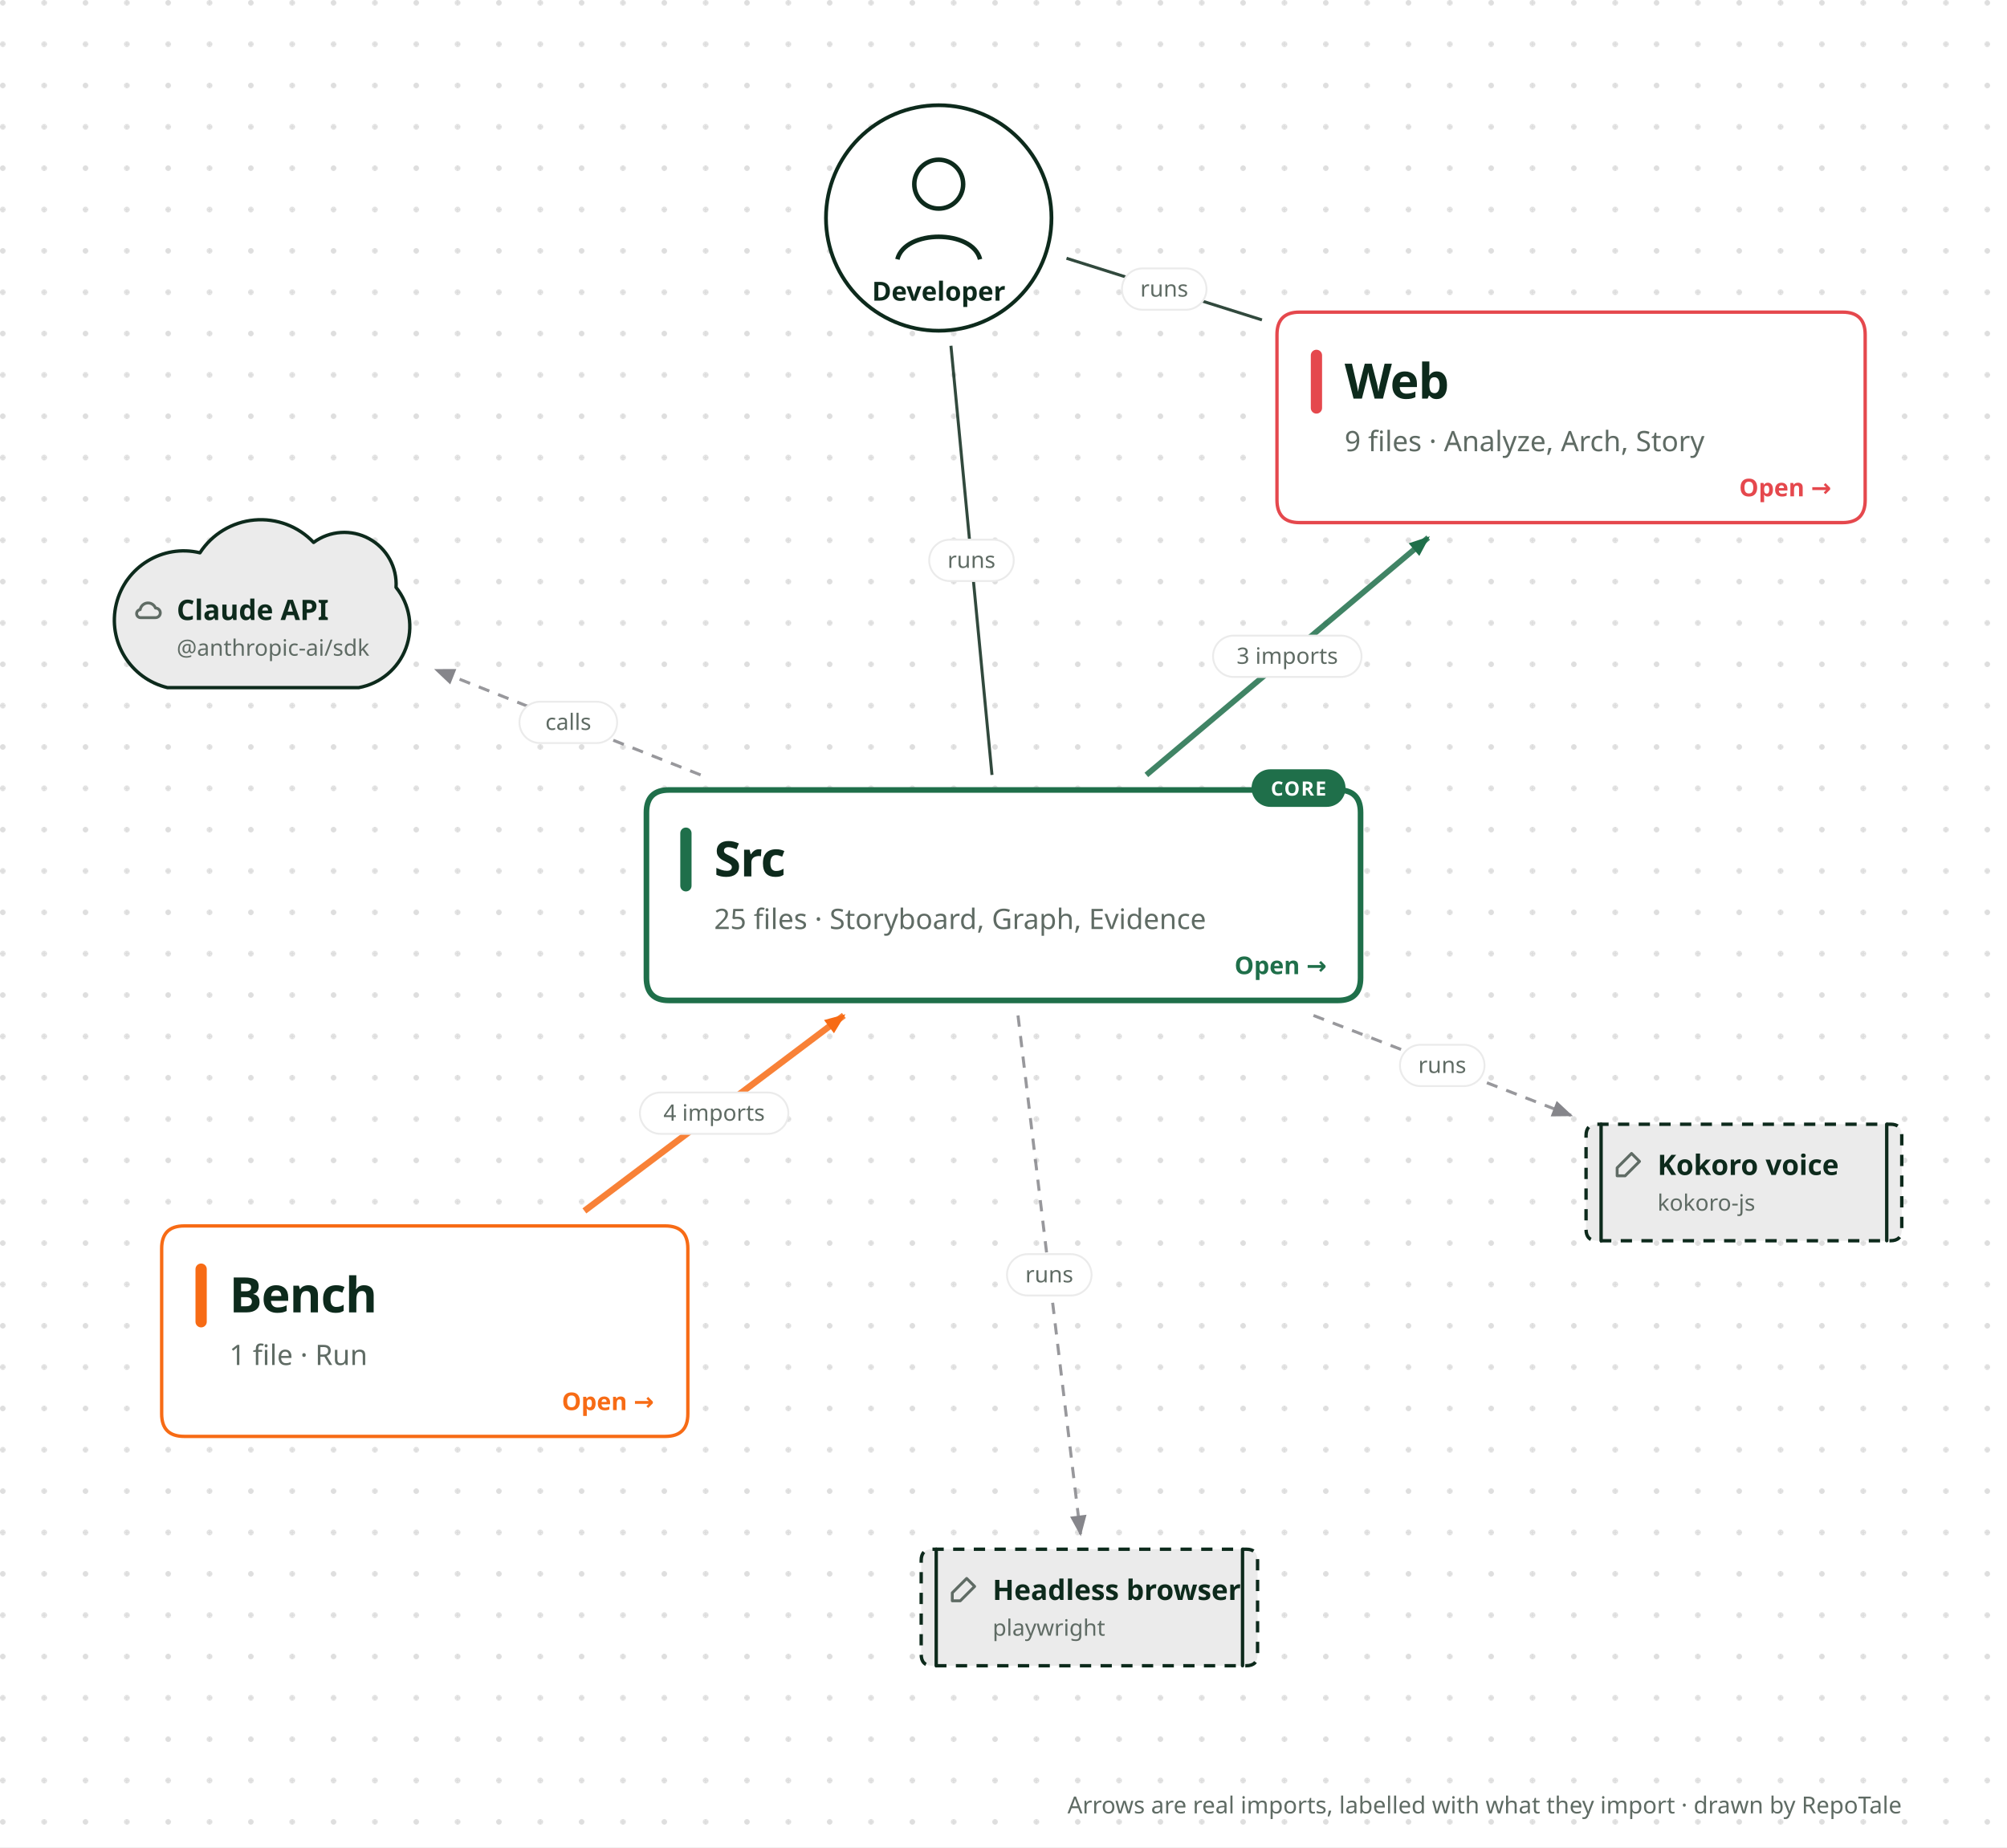
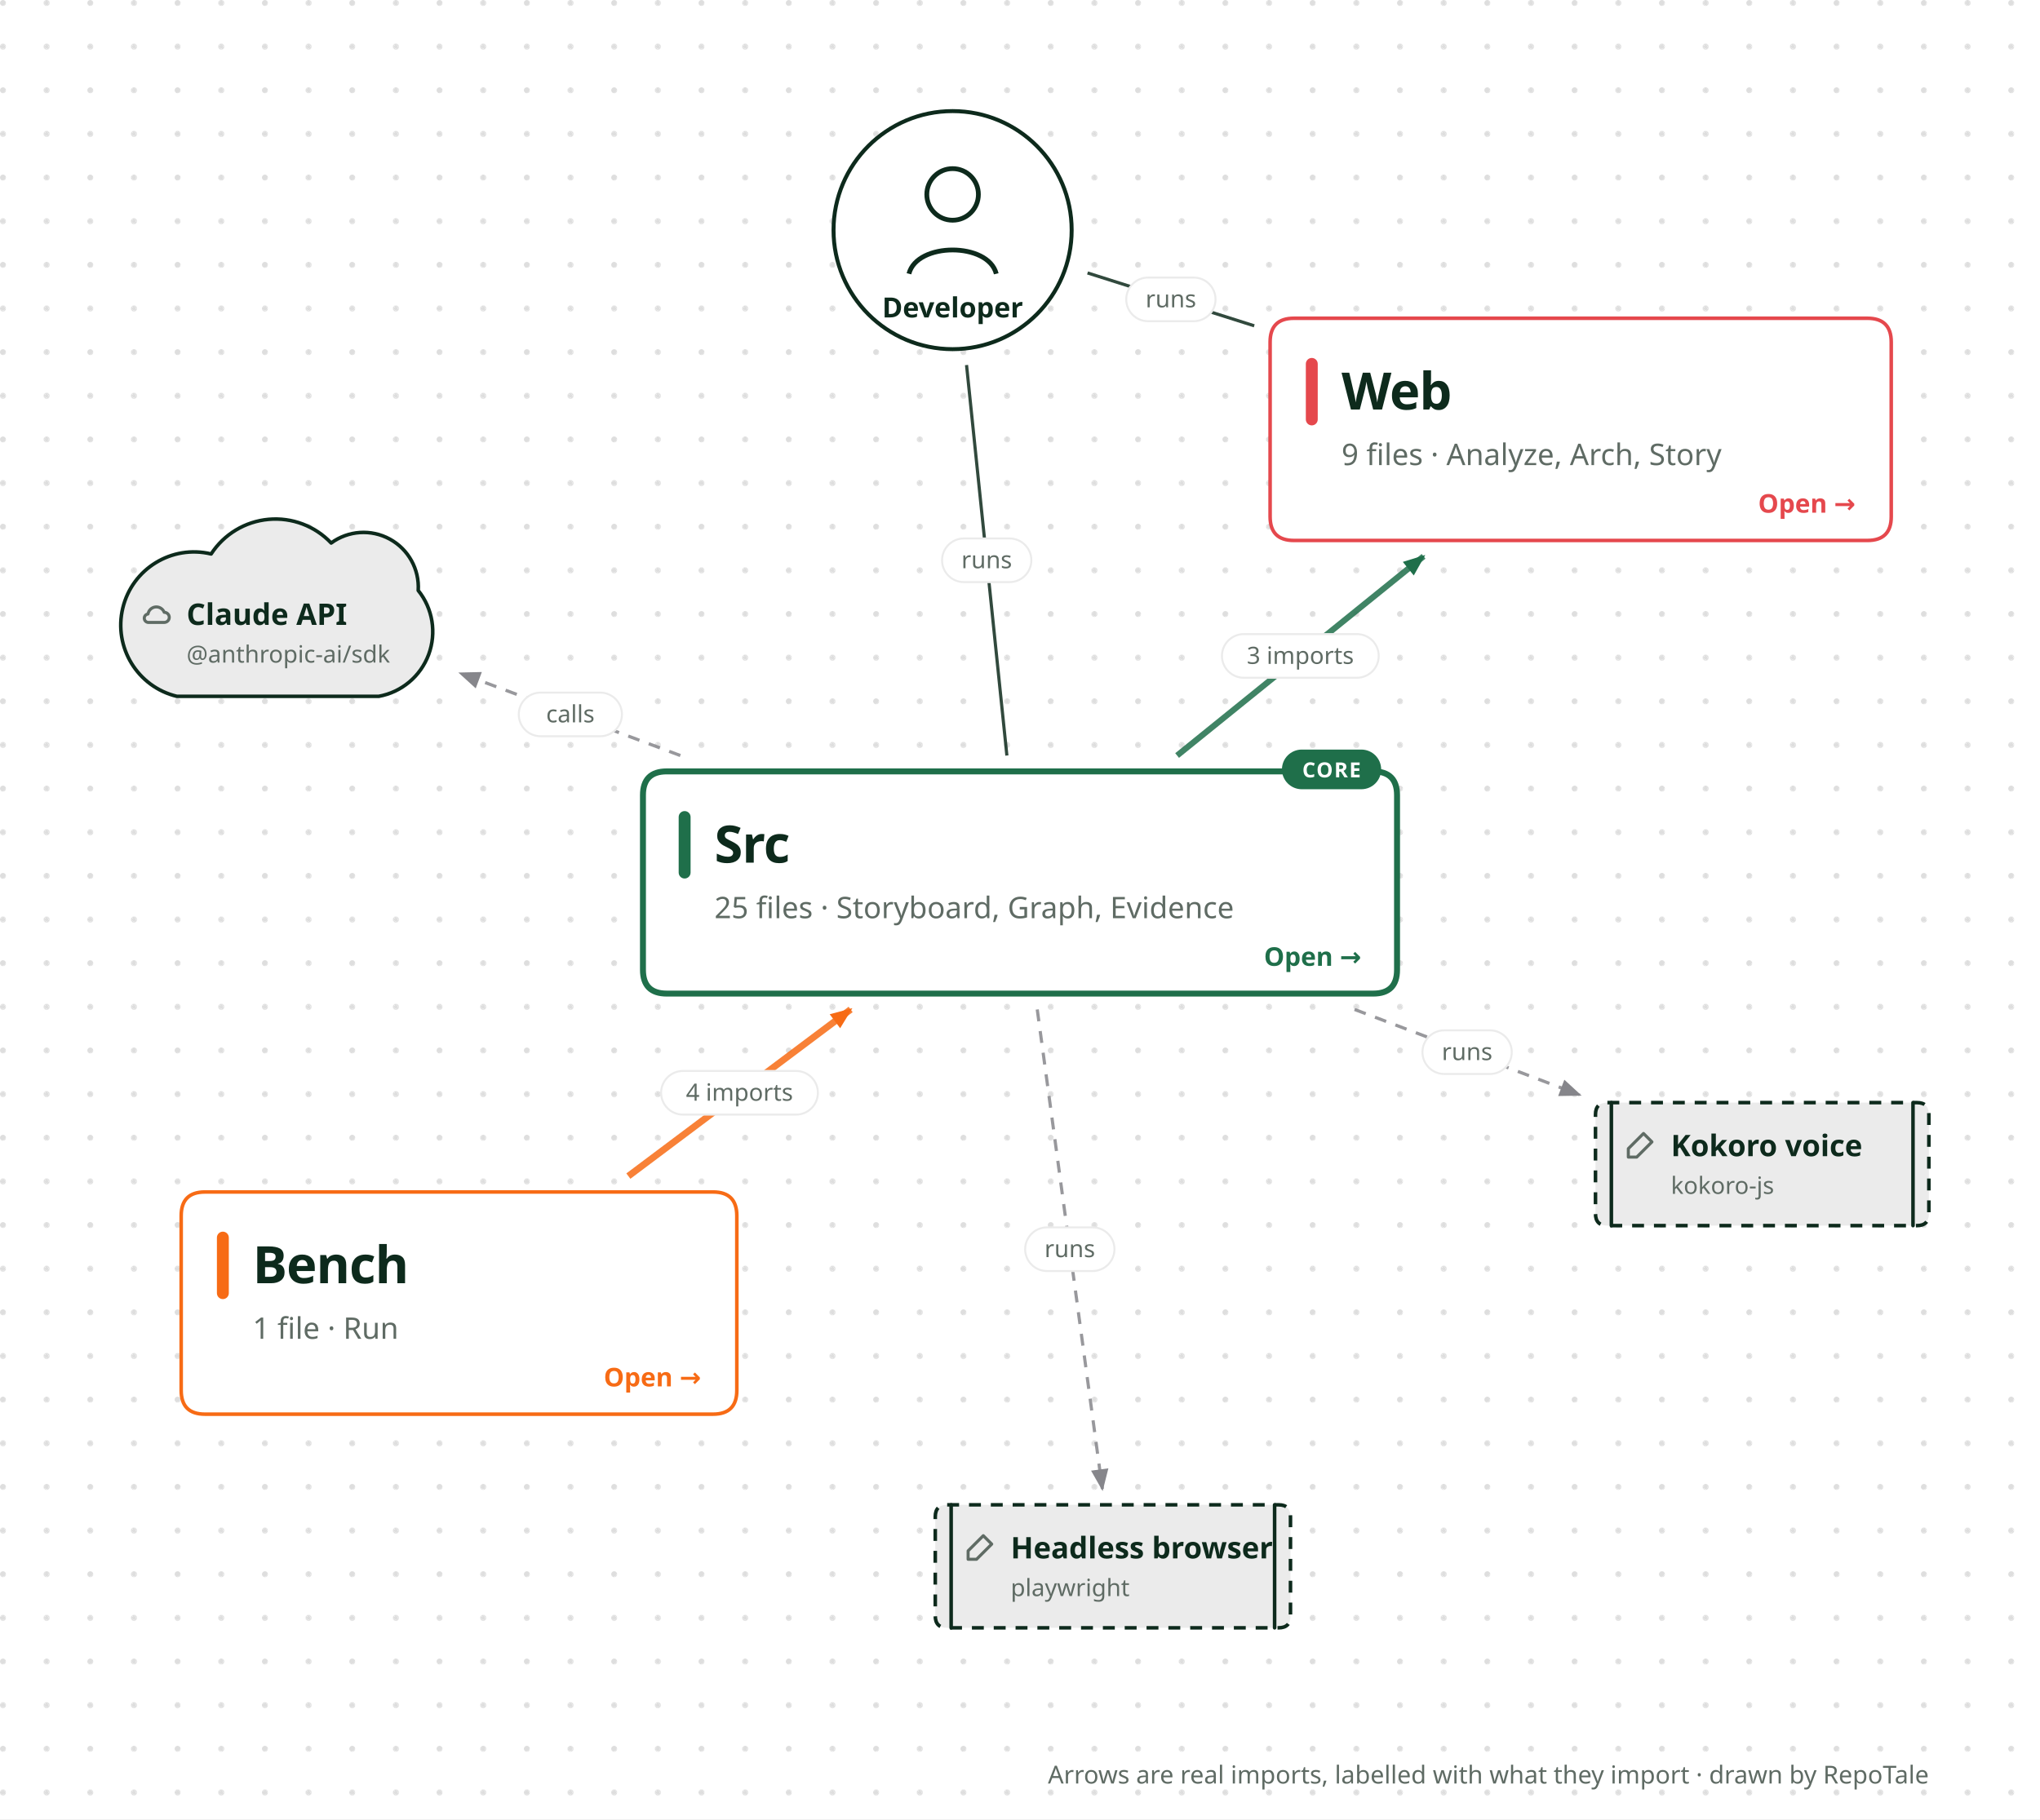
- <svg xmlns="http://www.w3.org/2000/svg" viewBox="0 0 1068 983" width="1068" height="983" font-family="'General Sans', 'Segoe UI', system-ui, sans-serif" role="img" aria-label="Architecture of HarshDubey23/RepoTale">
+ <svg xmlns="http://www.w3.org/2000/svg" viewBox="0 0 1028 917" width="1028" height="917" font-family="'General Sans', 'Segoe UI', system-ui, sans-serif" role="img" aria-label="Architecture of HarshDubey23/RepoTale">
  <defs>
    <pattern id="dots" width="22" height="22" patternUnits="userSpaceOnUse">
      <circle cx="1.5" cy="1.5" r="1.5" fill="#dedede" />
    </pattern>
    <marker id="m1f6f4a" viewBox="0 0 10 10" refX="9" refY="5" markerWidth="11" markerHeight="11" markerUnits="userSpaceOnUse" orient="auto-start-reverse">
      <path d="M0 1L10 5L0 9z" fill="#1f6f4a" />
    </marker>
    <marker id="me5484d" viewBox="0 0 10 10" refX="9" refY="5" markerWidth="11" markerHeight="11" markerUnits="userSpaceOnUse" orient="auto-start-reverse">
      <path d="M0 1L10 5L0 9z" fill="#e5484d" />
    </marker>
    <marker id="mf76b15" viewBox="0 0 10 10" refX="9" refY="5" markerWidth="11" markerHeight="11" markerUnits="userSpaceOnUse" orient="auto-start-reverse">
      <path d="M0 1L10 5L0 9z" fill="#f76b15" />
    </marker>
    <marker id="m86868b" viewBox="0 0 10 10" refX="9" refY="5" markerWidth="11" markerHeight="11" markerUnits="userSpaceOnUse" orient="auto-start-reverse">
      <path d="M0 1L10 5L0 9z" fill="#86868b" />
    </marker>
  </defs>
-   <rect width="1068" height="983" fill="#ffffff" />
-   <rect width="1068" height="983" fill="url(#dots)" />
+   <rect width="1028" height="917" fill="#ffffff" />
+   <rect width="1028" height="917" fill="url(#dots)" />
  <g transform="translate(0 0)">
-     <path class="edge" data-from="g3" data-to="g0" d="M310.986 644.38 L449.042 540.38" fill="none" stroke="#f76b15" stroke-width="3.4" stroke-opacity="0.85" marker-end="url(#mf76b15)" />
-     <path class="edge" data-from="g0" data-to="g1" d="M610.021 412.38 L760.009 286.108" fill="none" stroke="#1f6f4a" stroke-width="3.026" stroke-opacity="0.85" marker-end="url(#m1f6f4a)" />
-     <path class="edge" data-from="g0" data-to="svc:Kokoro voice" d="M698.946 540.38 L836 593.558" fill="none" stroke="#86868b" stroke-width="1.6" stroke-opacity="0.85" stroke-dasharray="6 5" marker-end="url(#m86868b)" />
-     <path class="edge" data-from="g0" data-to="svc:Headless browser" d="M541.716 540.38 L574.997 816.42" fill="none" stroke="#86868b" stroke-width="1.6" stroke-opacity="0.85" stroke-dasharray="6 5" marker-end="url(#m86868b)" />
-     <path class="edge" data-from="g0" data-to="svc:Claude API" d="M372.825 412.38 L232 356.461" fill="none" stroke="#86868b" stroke-width="1.6" stroke-opacity="0.85" stroke-dasharray="6 5" marker-end="url(#m86868b)" />
-     <path class="edge" data-from="actor" data-to="g0" d="M506.033 184 L527.878 412.38" fill="none" stroke="#0d2a1c" stroke-width="1.6" stroke-opacity="0.85" marker-end="url(#m0d2a1c)" />
-     <path class="edge" data-from="actor" data-to="g1" d="M567.529 137.442 L671.529 170.237" fill="none" stroke="#0d2a1c" stroke-width="1.6" stroke-opacity="0.85" marker-end="url(#m0d2a1c)" />
+     <path class="edge" data-from="g3" data-to="g0" d="M316.646 592.827 L428.658 508.827" fill="none" stroke="#f76b15" stroke-width="3.4" stroke-opacity="0.85" marker-end="url(#mf76b15)" />
+     <path class="edge" data-from="g0" data-to="g1" d="M593.169 380.827 L717.368 280.424" fill="none" stroke="#1f6f4a" stroke-width="3.026" stroke-opacity="0.85" marker-end="url(#m1f6f4a)" />
+     <path class="edge" data-from="g0" data-to="svc:Kokoro voice" d="M682.612 508.827 L796 551.865" fill="none" stroke="#86868b" stroke-width="1.6" stroke-opacity="0.85" stroke-dasharray="6 5" marker-end="url(#m86868b)" />
+     <path class="edge" data-from="g0" data-to="svc:Headless browser" d="M522.69 508.827 L555.509 750.517" fill="none" stroke="#86868b" stroke-width="1.6" stroke-opacity="0.85" stroke-dasharray="6 5" marker-end="url(#m86868b)" />
+     <path class="edge" data-from="g0" data-to="svc:Claude API" d="M342.83 380.827 L232 339.388" fill="none" stroke="#86868b" stroke-width="1.6" stroke-opacity="0.85" stroke-dasharray="6 5" marker-end="url(#m86868b)" />
+     <path class="edge" data-from="actor" data-to="g0" d="M487.06 184 L507.39 380.827" fill="none" stroke="#0d2a1c" stroke-width="1.6" stroke-opacity="0.85" marker-end="url(#m0d2a1c)" />
+     <path class="edge" data-from="actor" data-to="g1" d="M548.036 137.576 L632.036 164.229" fill="none" stroke="#0d2a1c" stroke-width="1.6" stroke-opacity="0.85" marker-end="url(#m0d2a1c)" />
    <g class="node" data-id="actor">
-       <circle cx="499.529" cy="116" r="60" fill="#ffffff" stroke="#0d2a1c" stroke-width="2" />
-       <circle cx="499.529" cy="98" r="13" fill="none" stroke="#0d2a1c" stroke-width="2.4" />
-       <path d="M477.529 138c4-16 40-16 44 0" fill="none" stroke="#0d2a1c" stroke-width="2.4" />
-       <text x="499.529" y="160" font-size="14" font-weight="700" fill="#0d2a1c" text-anchor="middle">Developer</text>
+       <circle cx="480.036" cy="116" r="60" fill="#ffffff" stroke="#0d2a1c" stroke-width="2" />
+       <circle cx="480.036" cy="98" r="13" fill="none" stroke="#0d2a1c" stroke-width="2.4" />
+       <path d="M458.036 138c4-16 40-16 44 0" fill="none" stroke="#0d2a1c" stroke-width="2.4" />
+       <text x="480.036" y="160" font-size="14" font-weight="700" fill="#0d2a1c" text-anchor="middle">Developer</text>
    </g>
    <g class="node area" data-id="g0" data-area="src" tabindex="0" role="button" aria-label="Open Src">
-       <path d="M356 420.38H712Q724 420.38 724 432.38V520.38Q724 532.38 712 532.38H356Q344 532.38 344 520.38V432.38Q344 420.38 356 420.38Z" fill="#ffffff" stroke="#1f6f4a" stroke-width="3" stroke-linejoin="round" />
-       <rect x="362" y="440.38" width="6" height="34" rx="3" fill="#1f6f4a" />
-       <text x="380" y="466.38" font-size="26" font-weight="700" letter-spacing="-.4" fill="#0d2a1c">Src</text>
-       <text x="380" y="494.38" font-size="15" fill="#5f6b64">25 files · Storyboard, Graph, Evidence</text>
-       <text x="706" y="518.38" font-size="13" font-weight="700" fill="#1f6f4a" text-anchor="end">Open →</text>
-       <rect x="666" y="409.38" width="50" height="20" rx="10" fill="#1f6f4a" />
-       <text x="691" y="423.38" font-size="10.5" font-weight="800" fill="#ffffff" text-anchor="middle" letter-spacing=".06em">CORE</text>
+       <path d="M336 388.827H692Q704 388.827 704 400.827V488.827Q704 500.827 692 500.827H336Q324 500.827 324 488.827V400.827Q324 388.827 336 388.827Z" fill="#ffffff" stroke="#1f6f4a" stroke-width="3" stroke-linejoin="round" />
+       <rect x="342" y="408.827" width="6" height="34" rx="3" fill="#1f6f4a" />
+       <text x="360" y="434.827" font-size="26" font-weight="700" letter-spacing="-.4" fill="#0d2a1c">Src</text>
+       <text x="360" y="462.827" font-size="15" fill="#5f6b64">25 files · Storyboard, Graph, Evidence</text>
+       <text x="686" y="486.827" font-size="13" font-weight="700" fill="#1f6f4a" text-anchor="end">Open →</text>
+       <rect x="646" y="377.827" width="50" height="20" rx="10" fill="#1f6f4a" />
+       <text x="671" y="391.827" font-size="10.5" font-weight="800" fill="#ffffff" text-anchor="middle" letter-spacing=".06em">CORE</text>
    </g>
    <g class="node area" data-id="g1" data-area="web" tabindex="0" role="button" aria-label="Open Web">
-       <path d="M691.529 166.108H980.529Q992.529 166.108 992.529 178.108V266.108Q992.529 278.108 980.529 278.108H691.529Q679.529 278.108 679.529 266.108V178.108Q679.529 166.108 691.529 166.108Z" fill="#ffffff" stroke="#e5484d" stroke-width="1.8" stroke-linejoin="round" />
-       <rect x="697.529" y="186.108" width="6" height="34" rx="3" fill="#e5484d" />
-       <text x="715.529" y="212.108" font-size="26" font-weight="700" letter-spacing="-.4" fill="#0d2a1c">Web</text>
-       <text x="715.529" y="240.108" font-size="15" fill="#5f6b64">9 files · Analyze, Arch, Story</text>
-       <text x="974.529" y="264.108" font-size="13" font-weight="700" fill="#e5484d" text-anchor="end">Open →</text>
+       <path d="M652.036 160.424H941.036Q953.036 160.424 953.036 172.424V260.424Q953.036 272.424 941.036 272.424H652.036Q640.036 272.424 640.036 260.424V172.424Q640.036 160.424 652.036 160.424Z" fill="#ffffff" stroke="#e5484d" stroke-width="1.8" stroke-linejoin="round" />
+       <rect x="658.036" y="180.424" width="6" height="34" rx="3" fill="#e5484d" />
+       <text x="676.036" y="206.424" font-size="26" font-weight="700" letter-spacing="-.4" fill="#0d2a1c">Web</text>
+       <text x="676.036" y="234.424" font-size="15" fill="#5f6b64">9 files · Analyze, Arch, Story</text>
+       <text x="935.036" y="258.424" font-size="13" font-weight="700" fill="#e5484d" text-anchor="end">Open →</text>
    </g>
    <g class="node area" data-id="g3" data-area="bench" tabindex="0" role="button" aria-label="Open Bench">
-       <path d="M98.029 652.38H354.029Q366.029 652.38 366.029 664.38V752.38Q366.029 764.38 354.029 764.38H98.029Q86.029 764.38 86.029 752.38V664.38Q86.029 652.38 98.029 652.38Z" fill="#ffffff" stroke="#f76b15" stroke-width="1.8" stroke-linejoin="round" />
-       <rect x="104.029" y="672.38" width="6" height="34" rx="3" fill="#f76b15" />
-       <text x="122.029" y="698.38" font-size="26" font-weight="700" letter-spacing="-.4" fill="#0d2a1c">Bench</text>
-       <text x="122.029" y="726.38" font-size="15" fill="#5f6b64">1 file · Run</text>
-       <text x="348.029" y="750.38" font-size="13" font-weight="700" fill="#f76b15" text-anchor="end">Open →</text>
+       <path d="M103.304 600.827H359.304Q371.304 600.827 371.304 612.827V700.827Q371.304 712.827 359.304 712.827H103.304Q91.304 712.827 91.304 700.827V612.827Q91.304 600.827 103.304 600.827Z" fill="#ffffff" stroke="#f76b15" stroke-width="1.8" stroke-linejoin="round" />
+       <rect x="109.304" y="620.827" width="6" height="34" rx="3" fill="#f76b15" />
+       <text x="127.304" y="646.827" font-size="26" font-weight="700" letter-spacing="-.4" fill="#0d2a1c">Bench</text>
+       <text x="127.304" y="674.827" font-size="15" fill="#5f6b64">1 file · Run</text>
+       <text x="353.304" y="698.827" font-size="13" font-weight="700" fill="#f76b15" text-anchor="end">Open →</text>
    </g>
    <g class="node" data-id="svc:Kokoro voice">
-       <path d="M850 598.254H1006Q1012 598.254 1012 604.254V654.254Q1012 660.254 1006 660.254H850Q844 660.254 844 654.254V604.254Q844 598.254 850 598.254Z" fill="#ebebeb" stroke="#0d2a1c" stroke-width="1.8" stroke-linejoin="round" stroke-dasharray="6 5" />
-       <path d="M852 598.254V660.254M1004 598.254V660.254" fill="none" stroke="#0d2a1c" stroke-width="1.8" stroke-linecap="round" />
-       <g transform="translate(858 611.2541) scale(.85)">
+       <path d="M810 555.785H966Q972 555.785 972 561.785V611.785Q972 617.785 966 617.785H810Q804 617.785 804 611.785V561.785Q804 555.785 810 555.785Z" fill="#ebebeb" stroke="#0d2a1c" stroke-width="1.8" stroke-linejoin="round" stroke-dasharray="6 5" />
+       <path d="M812 555.785V617.785M964 555.785V617.785" fill="none" stroke="#0d2a1c" stroke-width="1.8" stroke-linecap="round" />
+       <g transform="translate(818 568.7854) scale(.85)">
        <path d="M12 3l5 5-9 9H3v-5z" fill="none" stroke="#5f6b64" stroke-width="1.8" stroke-linejoin="round" stroke-linecap="round" />
      </g>
-       <text x="882" y="625.254" font-size="15" font-weight="700" fill="#0d2a1c">Kokoro voice</text>
-       <text x="882" y="644.254" font-size="12" fill="#5f6b64">kokoro-js</text>
+       <text x="842" y="582.785" font-size="15" font-weight="700" fill="#0d2a1c">Kokoro voice</text>
+       <text x="842" y="601.785" font-size="12" fill="#5f6b64">kokoro-js</text>
    </g>
    <g class="node" data-id="svc:Headless browser">
-       <path d="M496.199 824.42H663.199Q669.199 824.42 669.199 830.42V880.42Q669.199 886.42 663.199 886.42H496.199Q490.199 886.42 490.199 880.42V830.42Q490.199 824.42 496.199 824.42Z" fill="#ebebeb" stroke="#0d2a1c" stroke-width="1.8" stroke-linejoin="round" stroke-dasharray="6 5" />
-       <path d="M498.199 824.42V886.42M661.199 824.42V886.42" fill="none" stroke="#0d2a1c" stroke-width="1.8" stroke-linecap="round" />
-       <g transform="translate(504.1986 837.4204) scale(.85)">
+       <path d="M477.304 758.517H644.304Q650.304 758.517 650.304 764.517V814.517Q650.304 820.517 644.304 820.517H477.304Q471.304 820.517 471.304 814.517V764.517Q471.304 758.517 477.304 758.517Z" fill="#ebebeb" stroke="#0d2a1c" stroke-width="1.8" stroke-linejoin="round" stroke-dasharray="6 5" />
+       <path d="M479.304 758.517V820.517M642.304 758.517V820.517" fill="none" stroke="#0d2a1c" stroke-width="1.8" stroke-linecap="round" />
+       <g transform="translate(485.3044 771.5166) scale(.85)">
        <path d="M12 3l5 5-9 9H3v-5z" fill="none" stroke="#5f6b64" stroke-width="1.8" stroke-linejoin="round" stroke-linecap="round" />
      </g>
-       <text x="528.199" y="851.42" font-size="15" font-weight="700" fill="#0d2a1c">Headless browser</text>
-       <text x="528.199" y="870.42" font-size="12" fill="#5f6b64">playwright</text>
+       <text x="509.304" y="785.517" font-size="15" font-weight="700" fill="#0d2a1c">Headless browser</text>
+       <text x="509.304" y="804.517" font-size="12" fill="#5f6b64">playwright</text>
    </g>
    <g class="node" data-id="svc:Claude API">
-       <path d="M89.12 365.929H190.88A33.12 33.12 0 0 0 210.752 312.569A27.6 27.6 0 0 0 166.88 288.649A38.64 38.64 0 0 0 106.4 294.169A33.12 33.12 0 0 0 89.12 365.929Z" fill="#ebebeb" stroke="#0d2a1c" stroke-width="1.8" stroke-linejoin="round" />
-       <g transform="translate(70 315.9292) scale(.85)">
+       <path d="M89.12 350.989H190.88A33.12 33.12 0 0 0 210.752 297.629A27.6 27.6 0 0 0 166.88 273.709A38.64 38.64 0 0 0 106.4 279.229A33.12 33.12 0 0 0 89.12 350.989Z" fill="#ebebeb" stroke="#0d2a1c" stroke-width="1.8" stroke-linejoin="round" />
+       <g transform="translate(70 300.9891) scale(.85)">
        <path d="M6 15h9a3 3 0 0 0 0-6a5 5 0 0 0-9.6 1A2.5 2.5 0 0 0 6 15z" fill="none" stroke="#5f6b64" stroke-width="1.8" stroke-linejoin="round" stroke-linecap="round" />
      </g>
-       <text x="94" y="329.929" font-size="15" font-weight="700" fill="#0d2a1c">Claude API</text>
-       <text x="94" y="348.929" font-size="12" fill="#5f6b64">@anthropic-ai/sdk</text>
+       <text x="94" y="314.989" font-size="15" font-weight="700" fill="#0d2a1c">Claude API</text>
+       <text x="94" y="333.989" font-size="12" fill="#5f6b64">@anthropic-ai/sdk</text>
    </g>
    <g class="elabel" data-from="g3" data-to="g0">
-       <rect x="340.514" y="581.38" width="79" height="22" rx="11" fill="#ffffff" stroke="#ebebeb" />
-       <text x="380.014" y="596.38" font-size="12" fill="#5f6b64" text-anchor="middle">4 imports</text>
+       <rect x="333.152" y="539.827" width="79" height="22" rx="11" fill="#ffffff" stroke="#ebebeb" />
+       <text x="372.652" y="554.827" font-size="12" fill="#5f6b64" text-anchor="middle">4 imports</text>
    </g>
    <g class="elabel" data-from="g0" data-to="g1">
-       <rect x="645.515" y="338.244" width="79" height="22" rx="11" fill="#ffffff" stroke="#ebebeb" />
-       <text x="685.015" y="353.244" font-size="12" fill="#5f6b64" text-anchor="middle">3 imports</text>
+       <rect x="615.768" y="319.625" width="79" height="22" rx="11" fill="#ffffff" stroke="#ebebeb" />
+       <text x="655.268" y="334.625" font-size="12" fill="#5f6b64" text-anchor="middle">3 imports</text>
    </g>
    <g class="elabel" data-from="g0" data-to="svc:Kokoro voice">
-       <rect x="744.973" y="555.969" width="45" height="22" rx="11" fill="#ffffff" stroke="#ebebeb" />
-       <text x="767.473" y="570.969" font-size="12" fill="#5f6b64" text-anchor="middle">runs</text>
+       <rect x="716.806" y="519.346" width="45" height="22" rx="11" fill="#ffffff" stroke="#ebebeb" />
+       <text x="739.306" y="534.346" font-size="12" fill="#5f6b64" text-anchor="middle">runs</text>
    </g>
    <g class="elabel" data-from="g0" data-to="svc:Headless browser">
-       <rect x="535.856" y="667.4" width="45" height="22" rx="11" fill="#ffffff" stroke="#ebebeb" />
-       <text x="558.356" y="682.4" font-size="12" fill="#5f6b64" text-anchor="middle">runs</text>
+       <rect x="516.6" y="618.672" width="45" height="22" rx="11" fill="#ffffff" stroke="#ebebeb" />
+       <text x="539.1" y="633.672" font-size="12" fill="#5f6b64" text-anchor="middle">runs</text>
    </g>
    <g class="elabel" data-from="g0" data-to="svc:Claude API">
-       <rect x="276.412" y="373.42" width="52" height="22" rx="11" fill="#ffffff" stroke="#ebebeb" />
-       <text x="302.412" y="388.42" font-size="12" fill="#5f6b64" text-anchor="middle">calls</text>
+       <rect x="261.415" y="349.107" width="52" height="22" rx="11" fill="#ffffff" stroke="#ebebeb" />
+       <text x="287.415" y="364.107" font-size="12" fill="#5f6b64" text-anchor="middle">calls</text>
    </g>
    <g class="elabel" data-from="actor" data-to="g0">
-       <rect x="494.456" y="287.19" width="45" height="22" rx="11" fill="#ffffff" stroke="#ebebeb" />
-       <text x="516.956" y="302.19" font-size="12" fill="#5f6b64" text-anchor="middle">runs</text>
+       <rect x="474.725" y="271.413" width="45" height="22" rx="11" fill="#ffffff" stroke="#ebebeb" />
+       <text x="497.225" y="286.413" font-size="12" fill="#5f6b64" text-anchor="middle">runs</text>
    </g>
    <g class="elabel" data-from="actor" data-to="g1">
-       <rect x="597.029" y="142.839" width="45" height="22" rx="11" fill="#ffffff" stroke="#ebebeb" />
-       <text x="619.529" y="157.839" font-size="12" fill="#5f6b64" text-anchor="middle">runs</text>
+       <rect x="567.536" y="139.902" width="45" height="22" rx="11" fill="#ffffff" stroke="#ebebeb" />
+       <text x="590.036" y="154.902" font-size="12" fill="#5f6b64" text-anchor="middle">runs</text>
    </g>
  </g>
-   <text x="1012" y="965" font-size="12.5" fill="#5f6b64" text-anchor="end">Arrows are real imports, labelled with what they import · drawn by RepoTale</text>
+   <text x="972" y="899" font-size="12.5" fill="#5f6b64" text-anchor="end">Arrows are real imports, labelled with what they import · drawn by RepoTale</text>
</svg>
